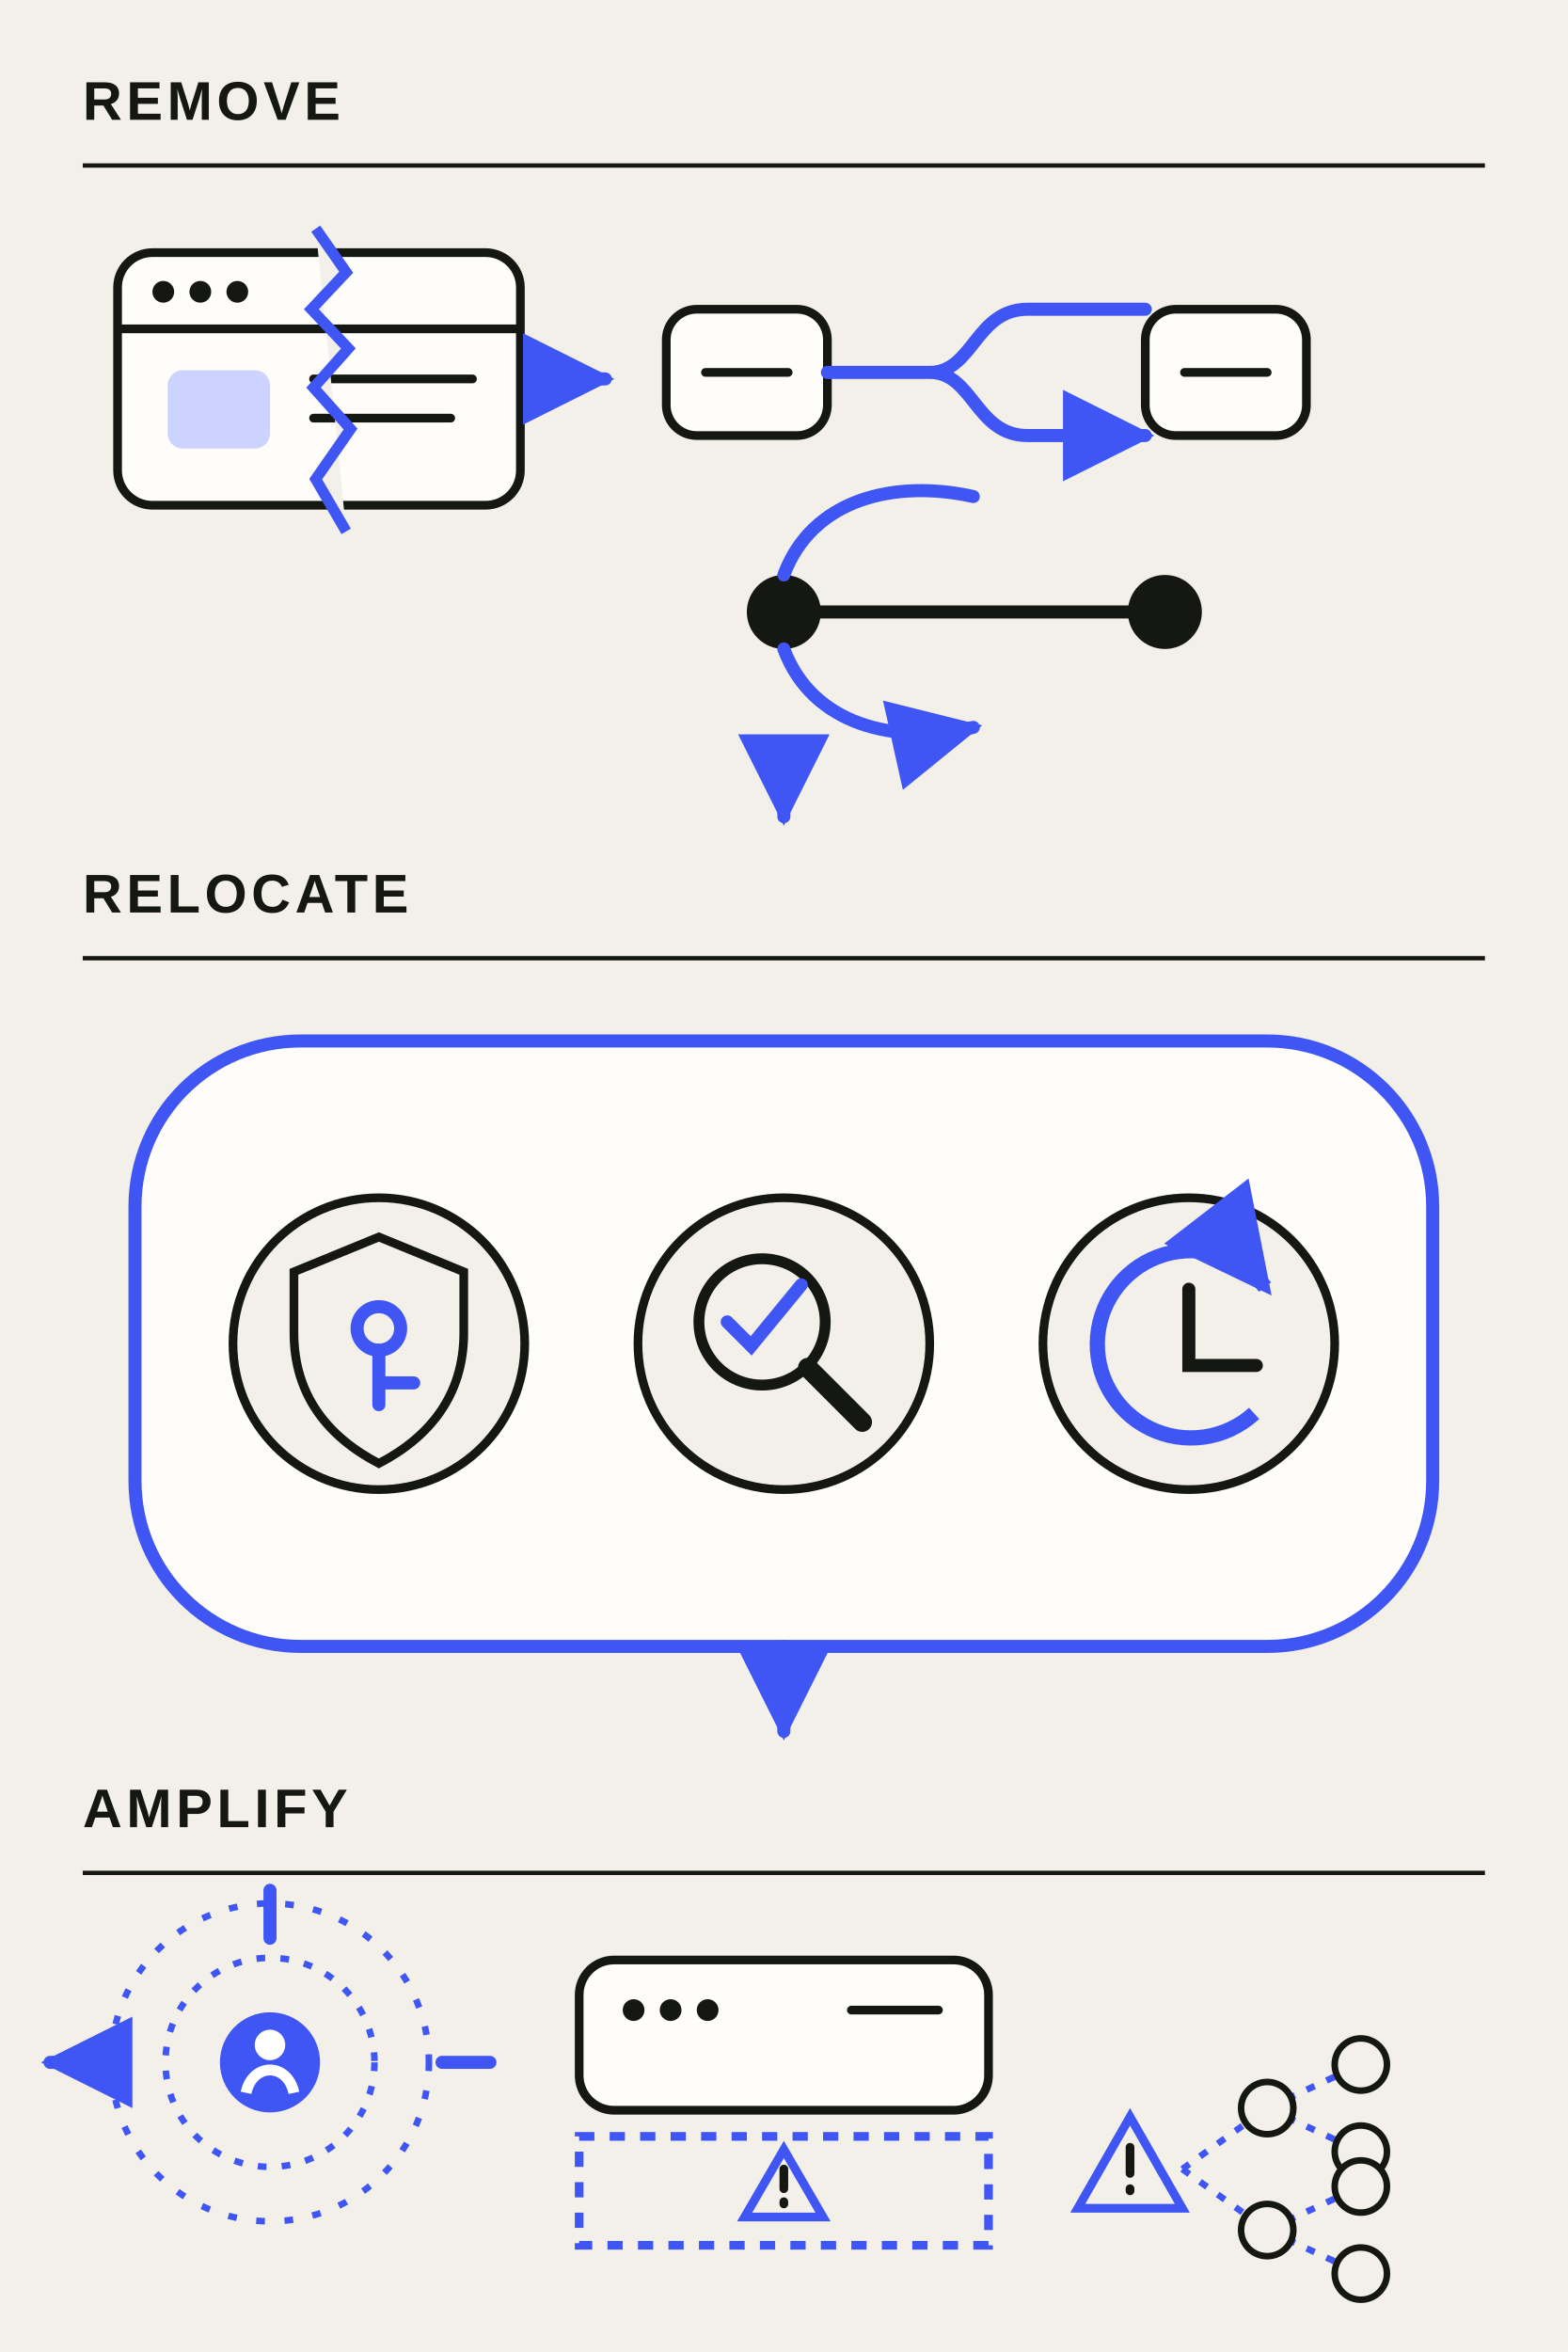
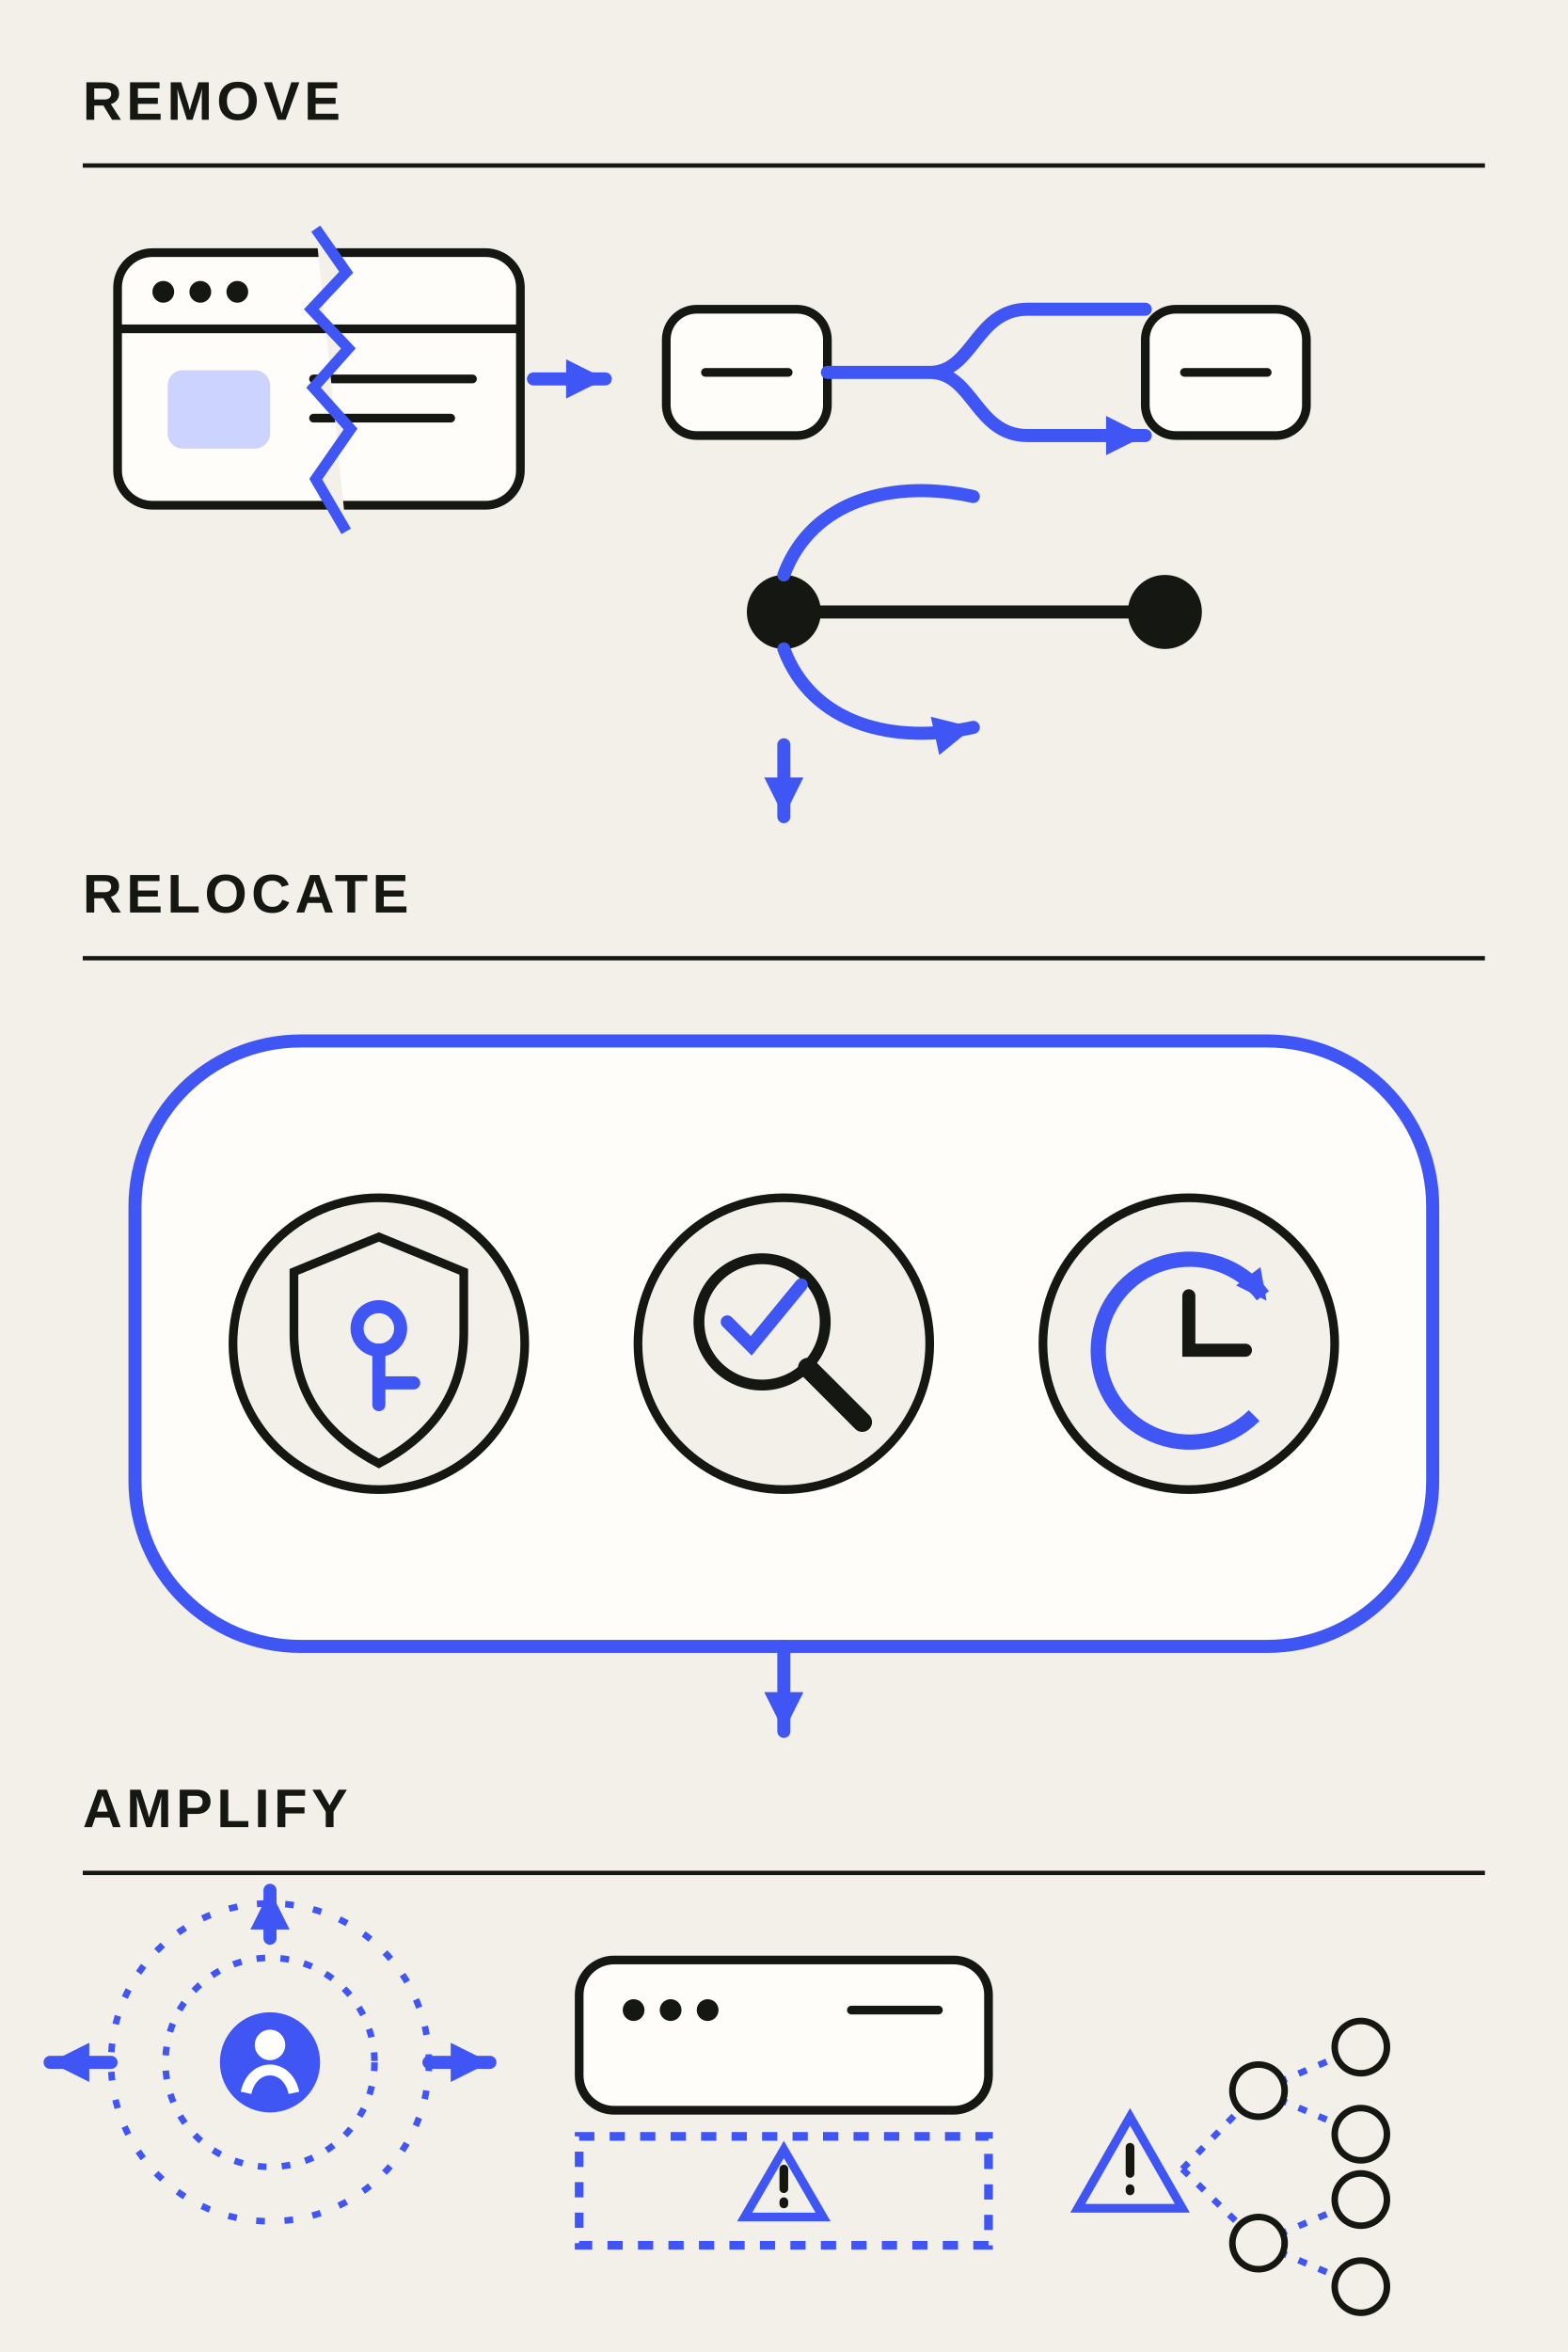
<svg xmlns="http://www.w3.org/2000/svg" viewBox="0 0 720 1080" role="img" aria-labelledby="title description">
  <defs>
-     <marker id="arrow-blue" viewBox="0 0 10 10" refX="9" refY="5" markerWidth="7" markerHeight="7" orient="auto">
+     <marker id="arrow-blue" viewBox="0 0 10 10" refX="10" refY="5" markerUnits="userSpaceOnUse" markerWidth="18" markerHeight="18" orient="auto">
+       <path d="M0 0 10 5 0 10Z" fill="#4056f4" />
+     </marker>
+     <marker id="arrow-blue-small" viewBox="0 0 10 10" refX="8" refY="5" markerUnits="userSpaceOnUse" markerWidth="14" markerHeight="14" orient="auto">
      <path d="M0 0 10 5 0 10Z" fill="#4056f4" />
    </marker>
    <style>
      text { font-family: "Helvetica Neue", Arial, sans-serif; }
      .heading { fill: #151712; font-size: 25px; font-weight: 830; letter-spacing: 2px; }
      .blue { fill: none; stroke: #4056f4; stroke-linecap: round; stroke-linejoin: round; stroke-width: 6; }
    </style>
  </defs>
  <rect width="720" height="1080" fill="#f2f0e9" />
  <text class="heading" x="38" y="55">REMOVE</text>
  <path d="M38 76H682" stroke="#151712" stroke-width="2" />
  <rect x="54" y="116" width="185" height="116" rx="16" fill="#fffdfa" stroke="#151712" stroke-width="4" />
  <path d="M54 151H239" stroke="#151712" stroke-width="4" />
  <circle cx="75" cy="134" r="5" fill="#151712" />
  <circle cx="92" cy="134" r="5" fill="#151712" />
  <circle cx="109" cy="134" r="5" fill="#151712" />
  <rect x="77" y="170" width="47" height="36" rx="7" fill="#cdd3ff" />
  <path d="M144 174H217M144 192H207" stroke="#151712" stroke-linecap="round" stroke-width="4" />
  <path d="m145 105 14 20-16 17 17 18-16 18 17 19-16 23 14 24" fill="#f2f0e9" stroke="#4056f4" stroke-width="5" />
  <path class="blue" d="M245 174H278" marker-end="url(#arrow-blue)" />
  <rect x="306" y="142" width="74" height="58" rx="14" fill="#fffdfa" stroke="#151712" stroke-width="4" />
  <rect x="526" y="142" width="74" height="58" rx="14" fill="#fffdfa" stroke="#151712" stroke-width="4" />
  <path class="blue" d="M380 171H427C447 171 448 142 472 142H526M380 171H427C447 171 448 200 472 200H526" marker-end="url(#arrow-blue)" />
  <path d="M324 171H362M544 171H582" stroke="#151712" stroke-linecap="round" stroke-width="4" />
  <circle cx="360" cy="281" r="17" fill="#151712" />
  <circle cx="535" cy="281" r="17" fill="#151712" />
  <path d="M377 281H518" stroke="#151712" stroke-linecap="round" stroke-width="6" />
  <path class="blue" d="M360 264C373 229 411 220 447 228M360 298C373 333 411 342 447 334" marker-end="url(#arrow-blue)" />
  <path class="blue" d="M360 342V375" marker-end="url(#arrow-blue)" />
  <text class="heading" x="38" y="419">RELOCATE</text>
  <path d="M38 440H682" stroke="#151712" stroke-width="2" />
  <rect x="62" y="478" width="596" height="278" rx="76" fill="#fffdfa" stroke="#4056f4" stroke-width="6" />
  <circle cx="174" cy="617" r="67" fill="#f2f0e9" stroke="#151712" stroke-width="4" />
  <path d="m174 568 39 16v28c0 29-16 48-39 60-23-12-39-31-39-60v-28Z" fill="none" stroke="#151712" stroke-width="4" />
  <circle cx="174" cy="610" r="10" fill="none" stroke="#4056f4" stroke-width="6" />
  <path d="M174 620v25m0-10h16" stroke="#4056f4" stroke-linecap="round" stroke-width="6" />
  <circle cx="360" cy="617" r="67" fill="#f2f0e9" stroke="#151712" stroke-width="4" />
  <circle cx="350" cy="607" r="29" fill="none" stroke="#151712" stroke-width="5" />
  <path d="M371 628l25 25" stroke="#151712" stroke-linecap="round" stroke-width="9" />
  <path d="m334 607 11 11 23-28" fill="none" stroke="#4056f4" stroke-linecap="round" stroke-width="6" />
  <circle cx="546" cy="617" r="67" fill="#f2f0e9" stroke="#151712" stroke-width="4" />
-   <path d="M576 649a43 43 0 1 1 5-58" fill="none" marker-end="url(#arrow-blue)" stroke="#4056f4" stroke-width="7" />
-   <path d="M546 592v35h31" fill="none" stroke="#151712" stroke-linecap="round" stroke-width="6" />
+   <path d="M576 650A42 42 0 1 1 580 595" fill="none" marker-end="url(#arrow-blue-small)" stroke="#4056f4" stroke-width="7" />
+   <path d="M546 595v25h26" fill="none" stroke="#151712" stroke-linecap="round" stroke-width="6" />
  <path class="blue" d="M360 756V795" marker-end="url(#arrow-blue)" />
  <text class="heading" x="38" y="839">AMPLIFY</text>
  <path d="M38 860H682" stroke="#151712" stroke-width="2" />
  <circle cx="124" cy="947" r="23" fill="#4056f4" />
  <circle cx="124" cy="939" r="7" fill="#fff" />
  <path d="M113 961c3-14 19-14 22 0" fill="none" stroke="#fff" stroke-width="5" />
  <circle cx="124" cy="947" r="48" fill="none" stroke="#4056f4" stroke-dasharray="4 7" stroke-width="3" />
  <circle cx="124" cy="947" r="73" fill="none" stroke="#4056f4" stroke-dasharray="4 9" stroke-width="3" />
-   <path class="blue" d="M124 868v22M203 947h22M45 947H23" marker-end="url(#arrow-blue)" />
+   <path class="blue" d="M124 890V868" marker-end="url(#arrow-blue)" />
+   <path class="blue" d="M197 947H225" marker-end="url(#arrow-blue)" />
+   <path class="blue" d="M51 947H23" marker-end="url(#arrow-blue)" />
  <rect x="266" y="900" width="188" height="69" rx="16" fill="#fffdfa" stroke="#151712" stroke-width="4" />
  <circle cx="291" cy="923" r="5" fill="#151712" />
  <circle cx="308" cy="923" r="5" fill="#151712" />
  <circle cx="325" cy="923" r="5" fill="#151712" />
  <path d="M391 923H431" stroke="#151712" stroke-linecap="round" stroke-width="4" />
  <rect x="266" y="981" width="188" height="50" fill="none" stroke="#4056f4" stroke-dasharray="7 7" stroke-width="4" />
  <path d="m360 987 18 31h-36Z" fill="#f2f0e9" stroke="#4056f4" stroke-width="4" />
  <path d="M360 996v9m0 6v1" stroke="#151712" stroke-linecap="round" stroke-width="4" />
  <path d="m495 1014 24-42 24 42Z" fill="#f2f0e9" stroke="#4056f4" stroke-width="4" />
  <path d="M519 986v12m0 7v1" stroke="#151712" stroke-linecap="round" stroke-width="4" />
-   <path d="M543 996 582 968M543 996l39 28M582 968l43-20M582 968l43 20M582 1024l43-20M582 1024l43 20" fill="none" stroke="#4056f4" stroke-dasharray="4 6" stroke-width="3" />
+   <path d="M543 996 578 960M543 996l35 34M578 960l47-20M578 960l47 20M578 1030l47-20M578 1030l47 20" fill="none" stroke="#4056f4" stroke-dasharray="4 6" stroke-width="3" />
  <g fill="#f2f0e9" stroke="#151712" stroke-width="3">
-     <circle cx="582" cy="968" r="12" />
-     <circle cx="582" cy="1024" r="12" />
-     <circle cx="625" cy="948" r="12" />
-     <circle cx="625" cy="988" r="12" />
-     <circle cx="625" cy="1004" r="12" />
-     <circle cx="625" cy="1044" r="12" />
+     <circle cx="578" cy="960" r="12" />
+     <circle cx="578" cy="1030" r="12" />
+     <circle cx="625" cy="940" r="12" />
+     <circle cx="625" cy="980" r="12" />
+     <circle cx="625" cy="1010" r="12" />
+     <circle cx="625" cy="1050" r="12" />
  </g>
</svg>
